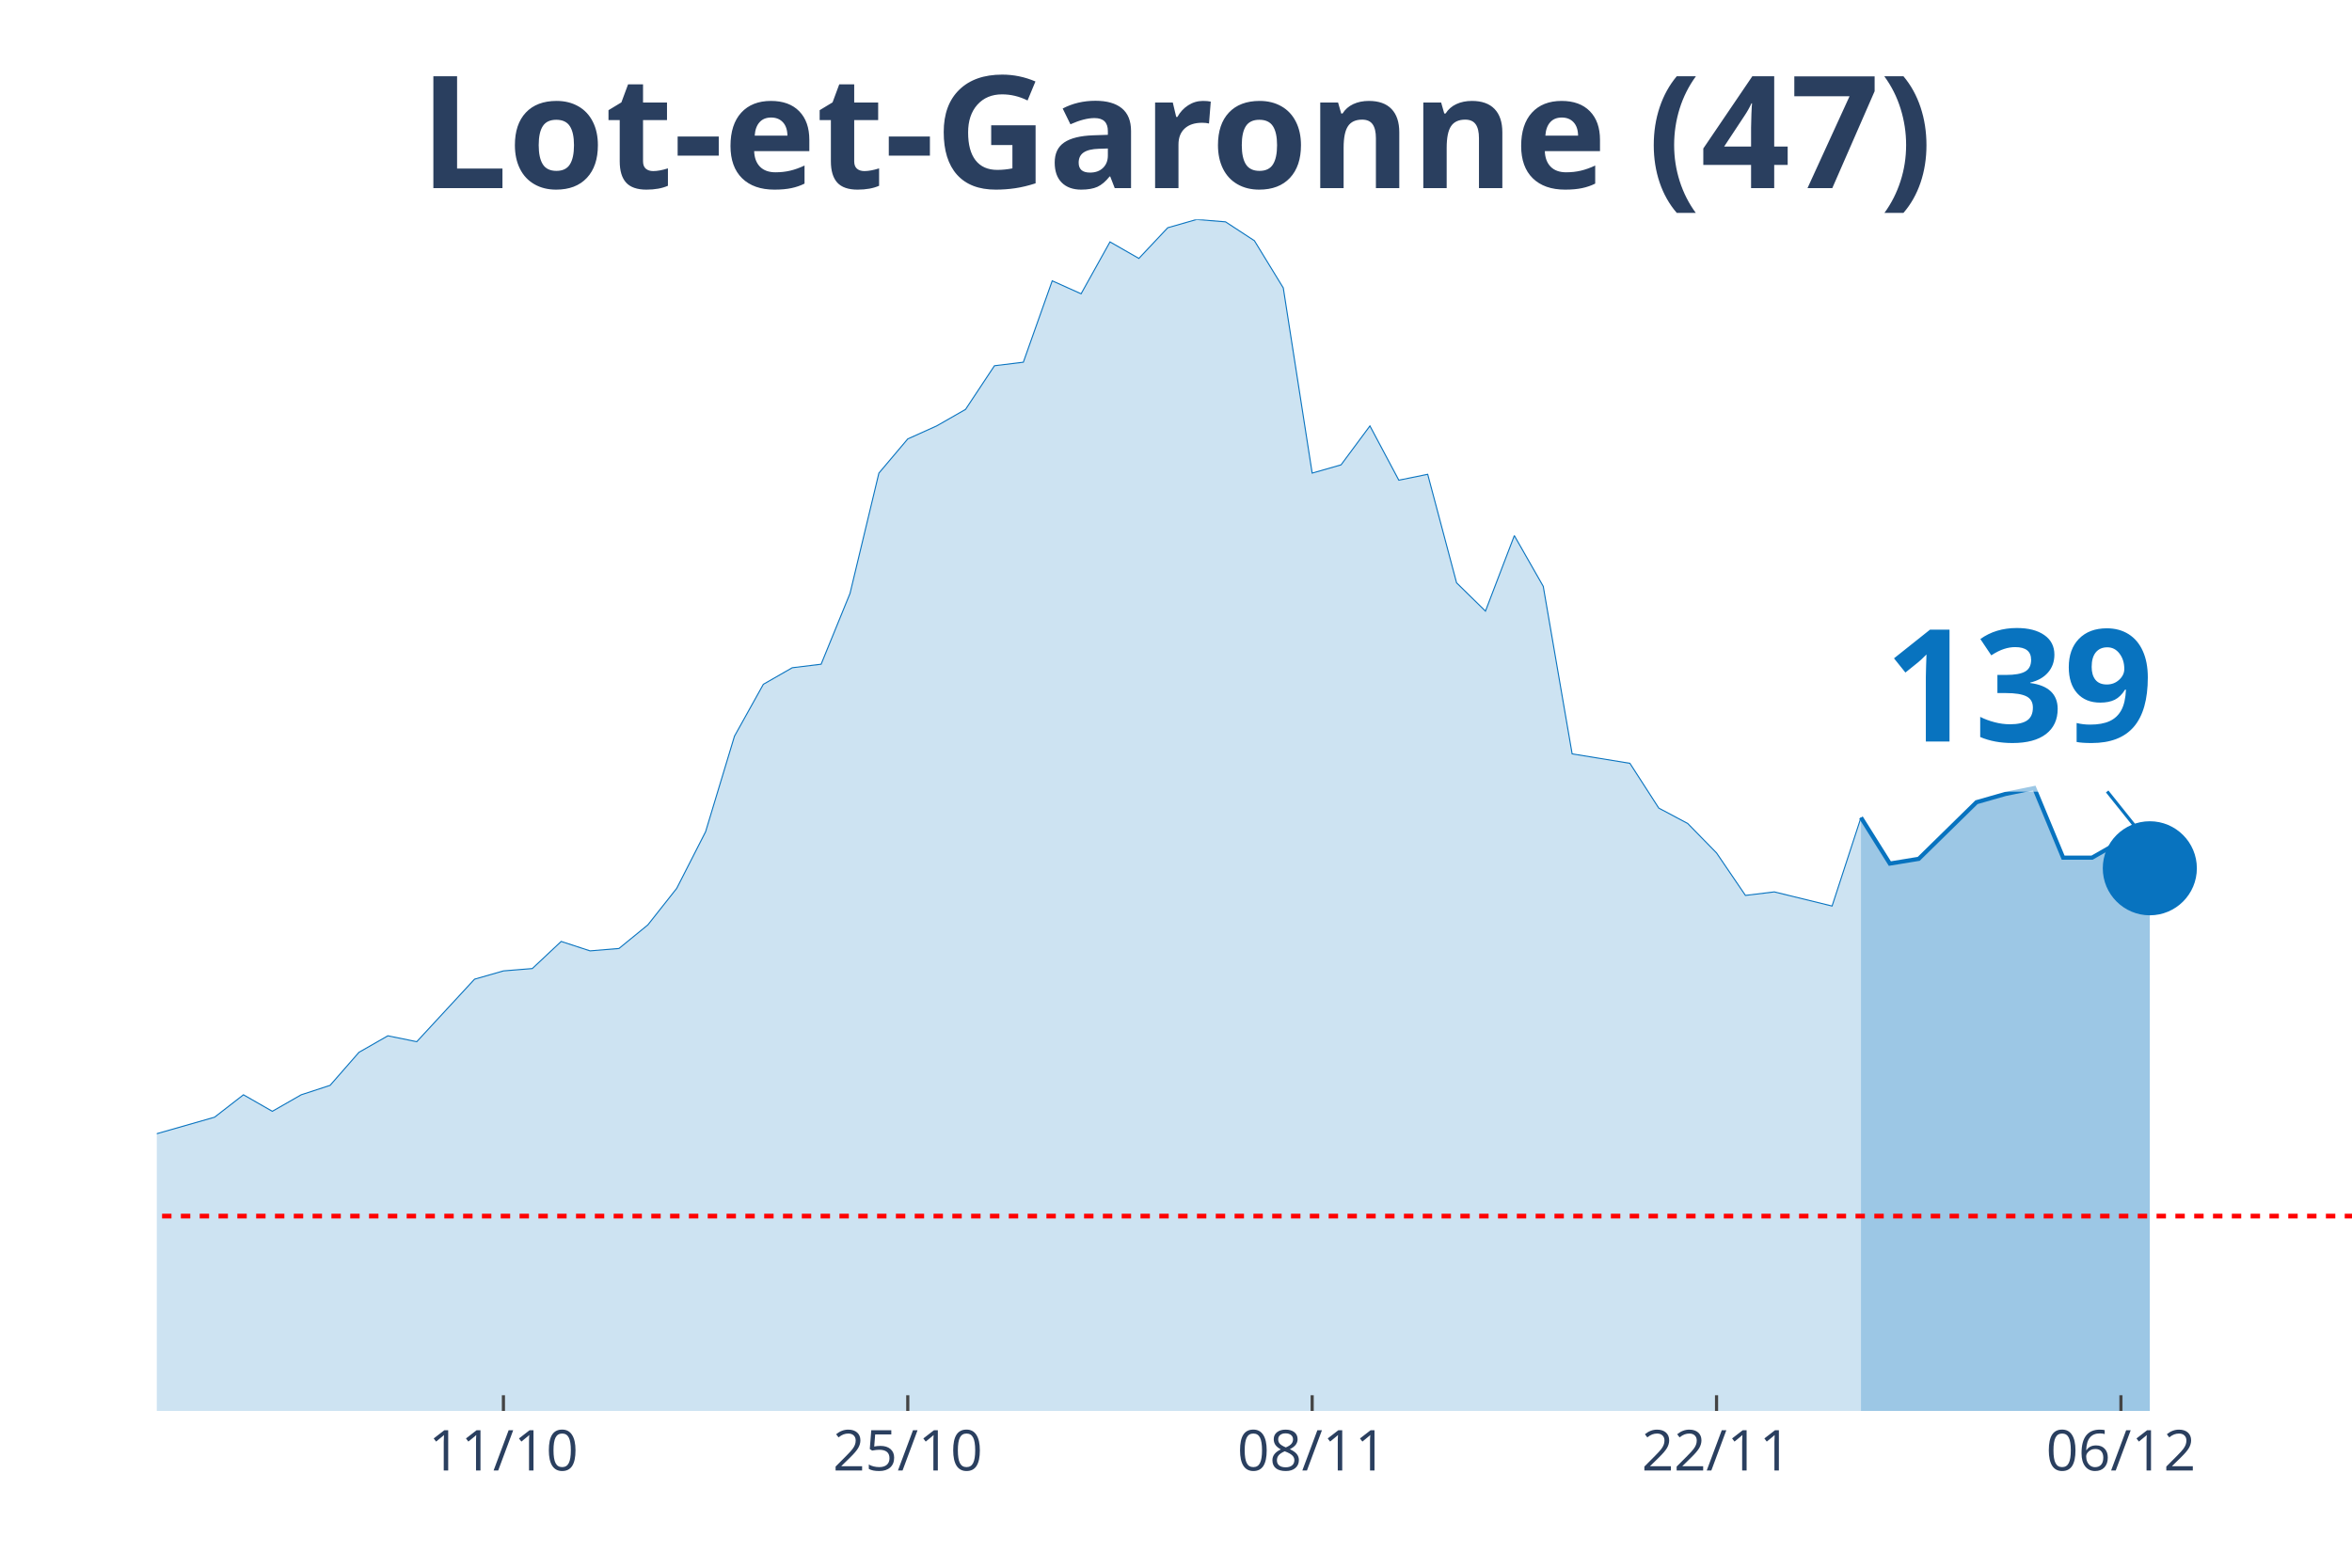
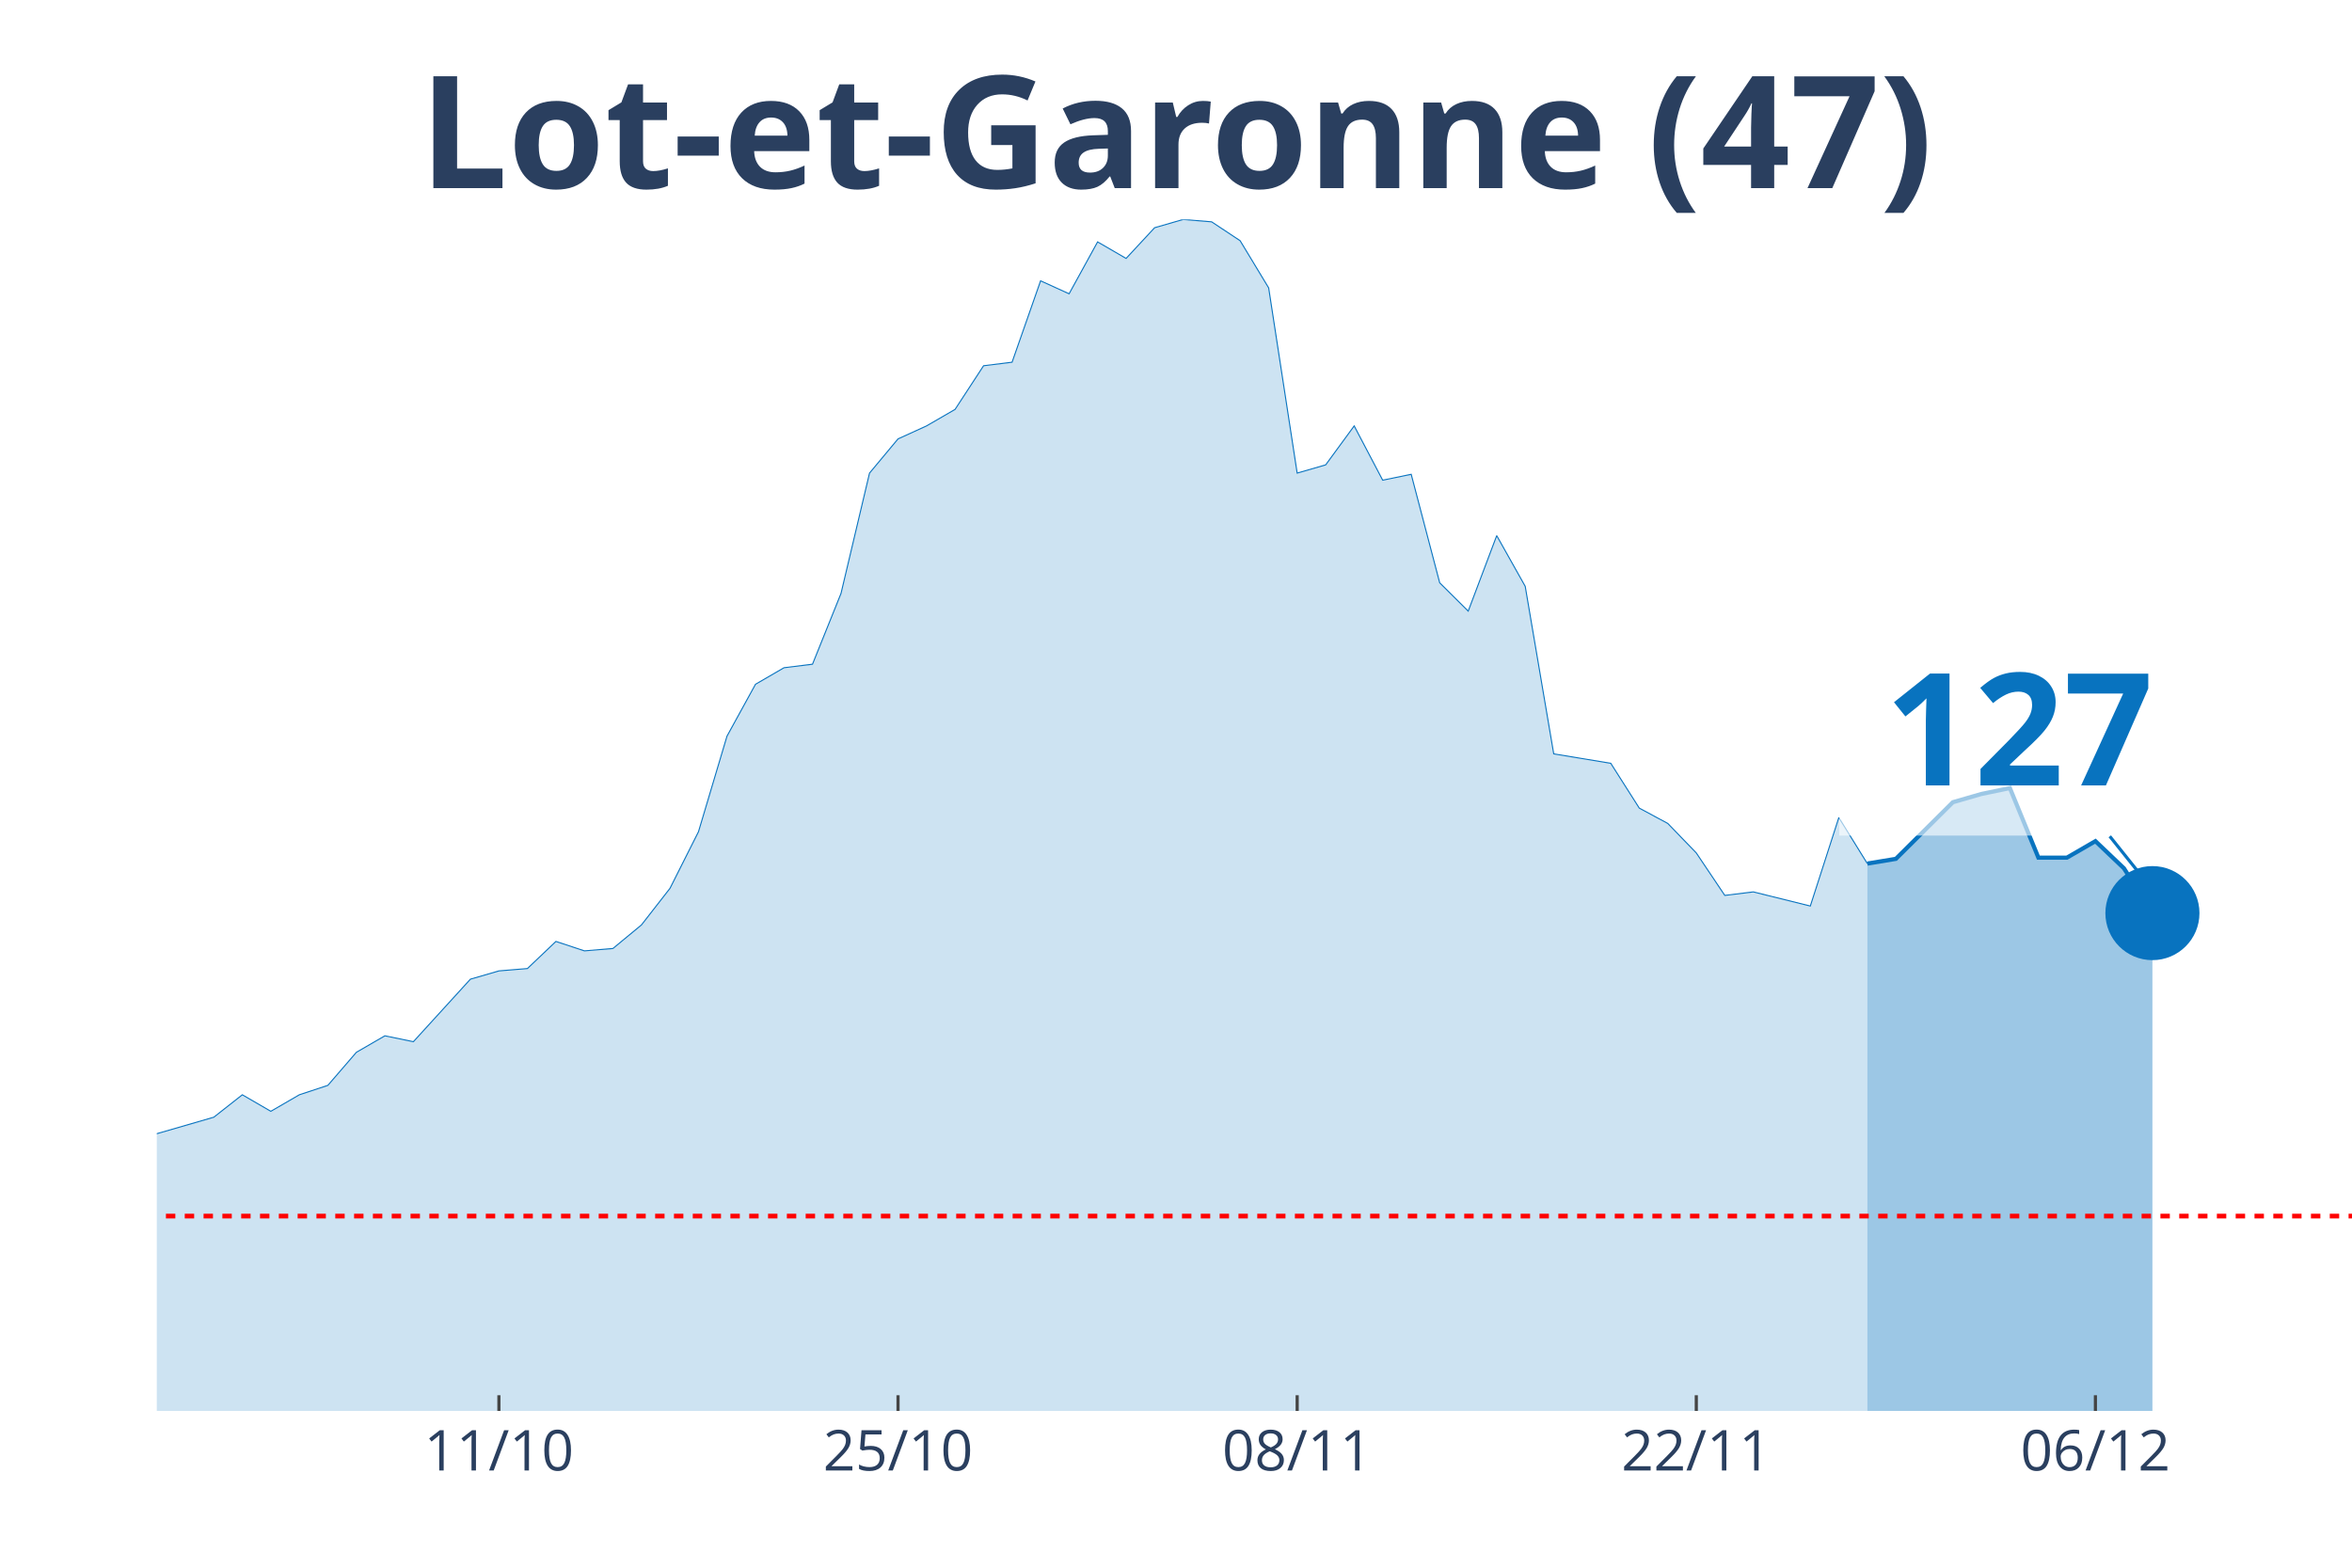
<svg xmlns="http://www.w3.org/2000/svg" class="main-svg" width="1125" height="750" style="" viewBox="0 0 750 500">
  <rect x="0" y="0" width="750" height="500" style="fill: rgb(0, 0, 0); fill-opacity: 0;" />
-   <defs id="defs-22a642">
+   <defs id="defs-dcc176">
    <g class="clips">
-       <clipPath id="clip22a642xyplot" class="plotclip">
+       <clipPath id="clipdcc176xyplot" class="plotclip">
        <rect width="700" height="380" />
      </clipPath>
-       <clipPath class="axesclip" id="clip22a642x">
+       <clipPath class="axesclip" id="clipdcc176x">
        <rect x="50" y="0" width="700" height="500" />
      </clipPath>
-       <clipPath class="axesclip" id="clip22a642y">
+       <clipPath class="axesclip" id="clipdcc176y">
        <rect x="0" y="70" width="750" height="380" />
      </clipPath>
-       <clipPath class="axesclip" id="clip22a642xy">
+       <clipPath class="axesclip" id="clipdcc176xy">
        <rect x="50" y="70" width="700" height="380" />
      </clipPath>
    </g>
    <g class="gradients" />
  </defs>
  <g class="bglayer">
    <rect class="bg" x="50" y="70" width="700" height="380" style="fill: rgb(0, 0, 0); fill-opacity: 0; stroke-width: 0;" />
  </g>
  <g class="layer-below">
    <g class="imagelayer" />
    <g class="shapelayer" />
  </g>
  <g class="cartesianlayer">
    <g class="subplot xy">
      <g class="layer-subplot">
        <g class="shapelayer" />
        <g class="imagelayer" />
      </g>
      <g class="gridlayer">
        <g class="x">
-           <path class="xgrid crisp" transform="translate(160.53,0)" d="M0,70v380" style="stroke: rgb(255, 255, 255); stroke-opacity: 1; stroke-width: 1px;" />
-           <path class="xgrid crisp" transform="translate(289.47,0)" d="M0,70v380" style="stroke: rgb(255, 255, 255); stroke-opacity: 1; stroke-width: 1px;" />
-           <path class="xgrid crisp" transform="translate(418.42,0)" d="M0,70v380" style="stroke: rgb(255, 255, 255); stroke-opacity: 1; stroke-width: 1px;" />
-           <path class="xgrid crisp" transform="translate(547.37,0)" d="M0,70v380" style="stroke: rgb(255, 255, 255); stroke-opacity: 1; stroke-width: 1px;" />
-           <path class="xgrid crisp" transform="translate(676.32,0)" d="M0,70v380" style="stroke: rgb(255, 255, 255); stroke-opacity: 1; stroke-width: 1px;" />
+           <path class="xgrid crisp" transform="translate(159.09,0)" d="M0,70v380" style="stroke: rgb(255, 255, 255); stroke-opacity: 1; stroke-width: 1px;" />
+           <path class="xgrid crisp" transform="translate(286.36,0)" d="M0,70v380" style="stroke: rgb(255, 255, 255); stroke-opacity: 1; stroke-width: 1px;" />
+           <path class="xgrid crisp" transform="translate(413.64,0)" d="M0,70v380" style="stroke: rgb(255, 255, 255); stroke-opacity: 1; stroke-width: 1px;" />
+           <path class="xgrid crisp" transform="translate(540.91,0)" d="M0,70v380" style="stroke: rgb(255, 255, 255); stroke-opacity: 1; stroke-width: 1px;" />
+           <path class="xgrid crisp" transform="translate(668.18,0)" d="M0,70v380" style="stroke: rgb(255, 255, 255); stroke-opacity: 1; stroke-width: 1px;" />
        </g>
        <g class="y" />
      </g>
      <g class="zerolinelayer" />
      <path class="xlines-below" />
      <path class="ylines-below" />
      <g class="overlines-below" />
      <g class="xaxislayer-below" />
      <g class="yaxislayer-below" />
      <g class="overaxes-below" />
-       <g class="plot" transform="translate(50, 70)" clip-path="url('#clip22a642xyplot')">
+       <g class="plot" transform="translate(50, 70)" clip-path="url('#clipdcc176xyplot')">
        <g class="scatterlayer mlayer">
-           <g class="trace scatter trace2dabee" style="stroke-miterlimit: 2;">
+           <g class="trace scatter trace3ba161" style="stroke-miterlimit: 2;">
            <g class="fills">
              <g>
-                 <path class="js-fill" d="M543.42,380L-1252.63,380L-1252.63,377.74L-534.21,373.6L-525,373.98L-488.16,370.22L-478.95,370.59L-423.68,366.83L-414.47,361.56L-377.63,338.99L-368.42,338.61L-359.21,328.46L-350,325.07L-331.58,317.17L-322.37,319.43L-313.16,322.44L-303.95,320.55L-294.74,322.44L-285.53,318.3L-267.11,309.64L-257.89,299.86L-248.68,297.98L-239.47,299.86L-221.05,294.97L-211.84,296.85L-165.79,302.12L-156.58,309.27L-138.16,308.51L-128.95,312.28L-119.74,310.4L-110.53,311.52L-101.32,305.88L-92.11,296.1L-82.89,299.11L-73.68,298.73L-64.47,297.98L-55.26,300.24L-36.84,300.61L-27.63,299.11L-9.21,293.09L0,291.58L18.42,286.32L27.63,279.17L36.84,284.44L46.05,279.17L55.26,276.16L64.47,265.62L73.68,260.36L82.89,262.24L101.32,242.3L110.53,239.66L119.74,238.91L128.95,230.26L138.16,233.27L147.37,232.51L156.58,224.99L165.79,213.33L175,195.27L184.21,164.79L193.42,148.24L202.63,142.97L211.84,141.84L221.05,119.27L230.26,80.89L239.47,69.98L248.68,65.84L257.89,60.57L267.11,46.65L276.32,45.52L285.53,19.56L294.74,23.7L303.95,7.15L313.16,12.42L322.37,2.63L331.58,0L340.79,0.75L350,6.77L359.21,21.82L368.42,80.89L377.63,78.26L386.84,65.84L396.05,83.15L405.26,81.27L414.47,115.88L423.68,124.91L432.89,100.83L442.11,117.01L451.32,170.44L460.53,171.94L469.74,173.45L478.95,187.74L488.16,192.63L497.37,202.04L506.58,215.58L515.79,214.46L534.21,218.97L543.42,190.75" style="fill: rgb(8, 115, 191); fill-opacity: 0.2; stroke-width: 0;" />
+                 <path class="js-fill" d="M545.45,380L-1236.36,380L-1236.36,377.74L-536.36,374.73L-527.27,373.6L-472.73,370.59L-463.64,369.84L-418.18,366.83L-409.09,361.56L-372.73,338.99L-363.64,338.61L-354.55,328.46L-345.45,325.07L-327.27,317.17L-318.18,319.43L-309.09,322.44L-300,320.55L-290.91,322.44L-281.82,318.3L-263.64,309.64L-254.55,299.86L-245.45,297.98L-236.36,299.86L-218.18,294.97L-209.09,296.85L-163.64,302.12L-154.55,309.27L-136.36,308.51L-127.27,312.28L-118.18,310.4L-109.09,311.52L-100,305.88L-90.91,296.1L-81.82,299.11L-72.73,298.73L-63.64,297.98L-54.55,300.24L-36.36,300.61L-27.27,299.11L-9.09,293.09L0,291.58L18.18,286.32L27.27,279.17L36.36,284.44L45.45,279.17L54.55,276.16L63.64,265.62L72.73,260.36L81.82,262.24L100,242.3L109.09,239.66L118.18,238.91L127.27,230.26L136.36,233.27L145.45,232.51L154.55,224.99L163.64,213.33L172.73,195.27L181.82,164.79L190.91,148.24L200,142.97L209.09,141.84L218.18,119.27L227.27,80.89L236.36,69.98L245.45,65.84L254.55,60.57L263.64,46.65L272.73,45.52L281.82,19.56L290.91,23.7L300,7.15L309.09,12.42L318.18,2.63L327.27,0L336.36,0.75L345.45,6.77L354.55,21.82L363.64,80.89L372.73,78.26L381.82,65.84L390.91,83.15L400,81.27L409.09,115.88L418.18,124.91L427.27,100.83L436.36,117.01L445.45,170.44L454.55,171.94L463.64,173.45L472.73,187.74L481.82,192.63L490.91,202.04L500,215.58L509.09,214.46L527.27,218.97L536.36,190.75L545.45,205.43" style="fill: rgb(8, 115, 191); fill-opacity: 0.2; stroke-width: 0;" />
              </g>
            </g>
            <g class="errorbars" />
            <g class="lines">
-               <path class="js-line" d="M-1252.63,377.74L-534.21,373.6L-525,373.98L-488.16,370.22L-478.95,370.59L-423.68,366.83L-414.47,361.56L-377.63,338.99L-368.42,338.61L-359.21,328.46L-350,325.07L-331.58,317.17L-322.37,319.43L-313.16,322.44L-303.95,320.55L-294.74,322.44L-285.53,318.3L-267.11,309.64L-257.89,299.86L-248.68,297.98L-239.47,299.86L-221.05,294.97L-211.84,296.85L-165.79,302.12L-156.58,309.27L-138.16,308.51L-128.95,312.28L-119.74,310.4L-110.53,311.52L-101.32,305.88L-92.11,296.1L-82.89,299.11L-73.68,298.73L-64.47,297.98L-55.26,300.24L-36.84,300.61L-27.63,299.11L-9.21,293.09L0,291.58L18.42,286.32L27.63,279.17L36.84,284.44L46.05,279.17L55.26,276.16L64.47,265.62L73.68,260.36L82.89,262.24L101.32,242.3L110.53,239.66L119.74,238.91L128.95,230.26L138.16,233.27L147.37,232.51L156.58,224.99L165.79,213.33L175,195.27L184.21,164.79L193.42,148.24L202.63,142.97L211.84,141.84L221.05,119.27L230.26,80.89L239.47,69.98L248.68,65.84L257.89,60.57L267.11,46.65L276.32,45.52L285.53,19.56L294.74,23.7L303.95,7.15L313.16,12.42L322.37,2.63L331.58,0L340.79,0.75L350,6.77L359.21,21.82L368.42,80.89L377.63,78.26L386.84,65.84L396.05,83.15L405.26,81.27L414.47,115.88L423.68,124.91L432.89,100.83L442.11,117.01L451.32,170.44L460.53,171.94L469.74,173.45L478.95,187.74L488.16,192.63L497.37,202.04L506.58,215.58L515.79,214.46L534.21,218.97L543.42,190.75" style="vector-effect: non-scaling-stroke; fill: none; stroke: rgb(8, 115, 191); stroke-opacity: 1; stroke-width: 0.5px; opacity: 1;" />
+               <path class="js-line" d="M-1236.36,377.74L-536.36,374.73L-527.27,373.6L-472.73,370.59L-463.64,369.84L-418.18,366.83L-409.09,361.56L-372.73,338.99L-363.64,338.61L-354.55,328.46L-345.45,325.07L-327.27,317.17L-318.18,319.43L-309.09,322.44L-300,320.55L-290.91,322.44L-281.82,318.3L-263.64,309.64L-254.55,299.86L-245.45,297.98L-236.36,299.86L-218.18,294.97L-209.09,296.85L-163.64,302.12L-154.55,309.27L-136.36,308.51L-127.27,312.28L-118.18,310.4L-109.09,311.52L-100,305.88L-90.91,296.1L-81.82,299.11L-72.73,298.73L-63.64,297.98L-54.55,300.24L-36.36,300.61L-27.27,299.11L-9.09,293.09L0,291.58L18.18,286.32L27.27,279.17L36.36,284.44L45.45,279.17L54.55,276.16L63.64,265.62L72.73,260.36L81.82,262.24L100,242.3L109.09,239.66L118.18,238.91L127.27,230.26L136.36,233.27L145.45,232.51L154.55,224.99L163.64,213.33L172.73,195.27L181.82,164.79L190.91,148.24L200,142.97L209.09,141.84L218.18,119.27L227.27,80.89L236.36,69.98L245.45,65.84L254.55,60.57L263.64,46.65L272.73,45.52L281.82,19.56L290.91,23.7L300,7.15L309.09,12.42L318.18,2.63L327.27,0L336.36,0.75L345.45,6.77L354.55,21.82L363.64,80.89L372.73,78.26L381.82,65.84L390.91,83.15L400,81.27L409.09,115.88L418.18,124.91L427.27,100.83L436.36,117.01L445.45,170.44L454.55,171.94L463.64,173.45L472.73,187.74L481.82,192.63L490.91,202.04L500,215.58L509.09,214.46L527.27,218.97L536.36,190.75L545.45,205.43" style="vector-effect: non-scaling-stroke; fill: none; stroke: rgb(8, 115, 191); stroke-opacity: 1; stroke-width: 0.5px; opacity: 1;" />
            </g>
            <g class="points" />
            <g class="text" />
          </g>
-           <g class="trace scatter trace1a9232" style="stroke-miterlimit: 2;">
+           <g class="trace scatter tracef18a6c" style="stroke-miterlimit: 2;">
            <g class="fills">
              <g>
-                 <path class="js-fill" d="M635.53,380L543.42,380L543.42,190.75L552.63,205.43L561.84,203.92L580.26,185.86L589.47,183.23L598.68,181.35L607.89,203.54L617.11,203.54L626.32,198.28L635.53,206.93" style="fill: rgb(8, 115, 191); fill-opacity: 0.4; stroke-width: 0;" />
+                 <path class="js-fill" d="M636.36,380L545.45,380L545.45,205.43L554.55,203.92L563.64,194.89L572.73,185.86L581.82,183.23L590.91,181.35L600,203.54L609.09,203.54L618.18,198.28L627.27,206.93L636.36,221.23" style="fill: rgb(8, 115, 191); fill-opacity: 0.4; stroke-width: 0;" />
              </g>
            </g>
            <g class="errorbars" />
            <g class="lines">
-               <path class="js-line" d="M543.42,190.75L552.63,205.43L561.84,203.92L580.26,185.86L589.47,183.23L598.68,181.35L607.89,203.54L617.11,203.54L626.32,198.28L635.53,206.93" style="vector-effect: non-scaling-stroke; fill: none; stroke: rgb(8, 115, 191); stroke-opacity: 1; stroke-width: 2px; opacity: 1;" />
+               <path class="js-line" d="M545.45,205.43L554.55,203.92L563.64,194.89L572.73,185.86L581.82,183.23L590.91,181.35L600,203.54L609.09,203.54L618.18,198.28L627.27,206.93L636.36,221.23" style="vector-effect: non-scaling-stroke; fill: none; stroke: rgb(8, 115, 191); stroke-opacity: 1; stroke-width: 2px; opacity: 1;" />
            </g>
            <g class="points" />
            <g class="text" />
          </g>
-           <g class="trace scatter tracea7264e" style="stroke-miterlimit: 2; opacity: 1;">
+           <g class="trace scatter trace4b08b6" style="stroke-miterlimit: 2; opacity: 1;">
            <g class="fills" />
            <g class="errorbars" />
            <g class="lines" />
            <g class="points">
-               <path class="point" transform="translate(635.53,206.93)" d="M15,0A15,15 0 1,1 0,-15A15,15 0 0,1 15,0Z" style="opacity: 1; stroke-width: 0px; fill: rgb(8, 115, 191); fill-opacity: 1;" />
+               <path class="point" transform="translate(636.36,221.23)" d="M15,0A15,15 0 1,1 0,-15A15,15 0 0,1 15,0Z" style="opacity: 1; stroke-width: 0px; fill: rgb(8, 115, 191); fill-opacity: 1;" />
            </g>
            <g class="text" />
          </g>
        </g>
      </g>
      <g class="overplot" />
      <path class="xlines-above crisp" style="fill: none; stroke-width: 1px; stroke: rgb(0, 0, 0); stroke-opacity: 0;" d="" />
      <path class="ylines-above crisp" style="fill: none;" d="M0,0" />
      <g class="overlines-above" />
      <g class="xaxislayer-above">
-         <path class="xtick ticks crisp" d="M0,450v-5" transform="translate(160.53,0)" style="stroke: rgb(68, 68, 68); stroke-opacity: 1; stroke-width: 1px;" />
-         <path class="xtick ticks crisp" d="M0,450v-5" transform="translate(289.47,0)" style="stroke: rgb(68, 68, 68); stroke-opacity: 1; stroke-width: 1px;" />
-         <path class="xtick ticks crisp" d="M0,450v-5" transform="translate(418.42,0)" style="stroke: rgb(68, 68, 68); stroke-opacity: 1; stroke-width: 1px;" />
-         <path class="xtick ticks crisp" d="M0,450v-5" transform="translate(547.37,0)" style="stroke: rgb(68, 68, 68); stroke-opacity: 1; stroke-width: 1px;" />
-         <path class="xtick ticks crisp" d="M0,450v-5" transform="translate(676.32,0)" style="stroke: rgb(68, 68, 68); stroke-opacity: 1; stroke-width: 1px;" />
+         <path class="xtick ticks crisp" d="M0,450v-5" transform="translate(159.09,0)" style="stroke: rgb(68, 68, 68); stroke-opacity: 1; stroke-width: 1px;" />
+         <path class="xtick ticks crisp" d="M0,450v-5" transform="translate(286.36,0)" style="stroke: rgb(68, 68, 68); stroke-opacity: 1; stroke-width: 1px;" />
+         <path class="xtick ticks crisp" d="M0,450v-5" transform="translate(413.64,0)" style="stroke: rgb(68, 68, 68); stroke-opacity: 1; stroke-width: 1px;" />
+         <path class="xtick ticks crisp" d="M0,450v-5" transform="translate(540.91,0)" style="stroke: rgb(68, 68, 68); stroke-opacity: 1; stroke-width: 1px;" />
+         <path class="xtick ticks crisp" d="M0,450v-5" transform="translate(668.18,0)" style="stroke: rgb(68, 68, 68); stroke-opacity: 1; stroke-width: 1px;" />
        <g class="xtick">
-           <text text-anchor="middle" x="0" y="469" transform="translate(160.53,0)" style="font-family: 'Open Sans', verdana, arial, sans-serif; font-size: 18px; fill: rgb(42, 63, 95); fill-opacity: 1; white-space: pre;">11/10</text>
+           <text text-anchor="middle" x="0" y="469" transform="translate(159.09,0)" style="font-family: 'Open Sans', verdana, arial, sans-serif; font-size: 18px; fill: rgb(42, 63, 95); fill-opacity: 1; white-space: pre;">11/10</text>
        </g>
        <g class="xtick">
-           <text text-anchor="middle" x="0" y="469" transform="translate(289.47,0)" style="font-family: 'Open Sans', verdana, arial, sans-serif; font-size: 18px; fill: rgb(42, 63, 95); fill-opacity: 1; white-space: pre;">25/10</text>
+           <text text-anchor="middle" x="0" y="469" transform="translate(286.36,0)" style="font-family: 'Open Sans', verdana, arial, sans-serif; font-size: 18px; fill: rgb(42, 63, 95); fill-opacity: 1; white-space: pre;">25/10</text>
        </g>
        <g class="xtick">
-           <text text-anchor="middle" x="0" y="469" transform="translate(418.42,0)" style="font-family: 'Open Sans', verdana, arial, sans-serif; font-size: 18px; fill: rgb(42, 63, 95); fill-opacity: 1; white-space: pre;">08/11</text>
+           <text text-anchor="middle" x="0" y="469" transform="translate(413.64,0)" style="font-family: 'Open Sans', verdana, arial, sans-serif; font-size: 18px; fill: rgb(42, 63, 95); fill-opacity: 1; white-space: pre;">08/11</text>
        </g>
        <g class="xtick">
-           <text text-anchor="middle" x="0" y="469" transform="translate(547.37,0)" style="font-family: 'Open Sans', verdana, arial, sans-serif; font-size: 18px; fill: rgb(42, 63, 95); fill-opacity: 1; white-space: pre;">22/11</text>
+           <text text-anchor="middle" x="0" y="469" transform="translate(540.91,0)" style="font-family: 'Open Sans', verdana, arial, sans-serif; font-size: 18px; fill: rgb(42, 63, 95); fill-opacity: 1; white-space: pre;">22/11</text>
        </g>
        <g class="xtick">
-           <text text-anchor="middle" x="0" y="469" transform="translate(676.32,0)" style="font-family: 'Open Sans', verdana, arial, sans-serif; font-size: 18px; fill: rgb(42, 63, 95); fill-opacity: 1; white-space: pre;">06/12</text>
+           <text text-anchor="middle" x="0" y="469" transform="translate(668.18,0)" style="font-family: 'Open Sans', verdana, arial, sans-serif; font-size: 18px; fill: rgb(42, 63, 95); fill-opacity: 1; white-space: pre;">06/12</text>
        </g>
      </g>
      <g class="yaxislayer-above" />
      <g class="overaxes-above" />
    </g>
  </g>
  <g class="polarlayer" />
  <g class="ternarylayer" />
  <g class="geolayer" />
  <g class="funnelarealayer" />
  <g class="pielayer" />
  <g class="treemaplayer" />
  <g class="sunburstlayer" />
  <g class="glimages" />
-   <defs id="topdefs-22a642">
+   <defs id="topdefs-dcc176">
    <g class="clips" />
  </defs>
  <g class="layer-above">
    <g class="imagelayer" />
    <g class="shapelayer">
-       <path data-index="0" fill-rule="evenodd" d="M-5126.32,387.86L1606.58,387.86" clip-path="url('#clip22a642xy')" style="opacity: 1; stroke: rgb(255, 0, 0); stroke-opacity: 1; fill: rgb(0, 0, 0); fill-opacity: 0; stroke-dasharray: 3px, 3px; stroke-width: 1.5px;" />
+       <path data-index="0" fill-rule="evenodd" d="M-5059.09,387.86L1586.36,387.86" clip-path="url('#clipdcc176xy')" style="opacity: 1; stroke: rgb(255, 0, 0); stroke-opacity: 1; fill: rgb(0, 0, 0); fill-opacity: 0; stroke-dasharray: 3px, 3px; stroke-width: 1.5px;" />
    </g>
  </g>
  <g class="infolayer">
    <g class="g-gtitle">
      <text class="gtitle" x="375" y="25" text-anchor="middle" dy="0.7em" style="font-family: 'Open Sans', verdana, arial, sans-serif; font-size: 50px; fill: rgb(42, 63, 95); opacity: 1; font-weight: normal; white-space: pre;">
        <tspan style="font-weight:bold">Lot-et-Garonne (47)</tspan>
      </text>
    </g>
    <g class="g-xtitle" />
    <g class="annotation" data-index="0" style="opacity: 1;">
-       <g class="annotation-text-g" transform="rotate(0,643.53,216.93)">
-         <g class="cursor-pointer" transform="translate(586, 181)">
+       <g class="annotation-text-g" transform="rotate(0,644.36,231.23)">
+         <g class="cursor-pointer" transform="translate(586, 195)">
          <rect class="bg" x="0.5" y="0.5" width="115" height="71" style="stroke-width: 1px; stroke: rgb(0, 0, 0); stroke-opacity: 0; fill: rgb(255, 255, 255); fill-opacity: 0.6;" />
          <text class="annotation-text" text-anchor="middle" x="57.812" y="55.5" style="font-family: 'Open Sans', verdana, arial, sans-serif; font-size: 50px; fill: rgb(8, 115, 191); fill-opacity: 1; white-space: pre;">
-             <tspan style="font-weight:bold">139 </tspan>
+             <tspan style="font-weight:bold">127 </tspan>
          </text>
        </g>
      </g>
      <g class="annotation-arrow-g" style="opacity: 1;">
-         <path d="M671.93,252.43L683.53,266.93" style="stroke-width: 1px; stroke: rgb(8, 115, 191); stroke-opacity: 1; stroke-dasharray: 0px, 0px, 18.569px, 18.569px;" />
+         <path d="M672.76,266.73L684.36,281.23" style="stroke-width: 1px; stroke: rgb(8, 115, 191); stroke-opacity: 1; stroke-dasharray: 0px, 0px, 18.569px, 18.569px;" />
      </g>
    </g>
  </g>
</svg>
